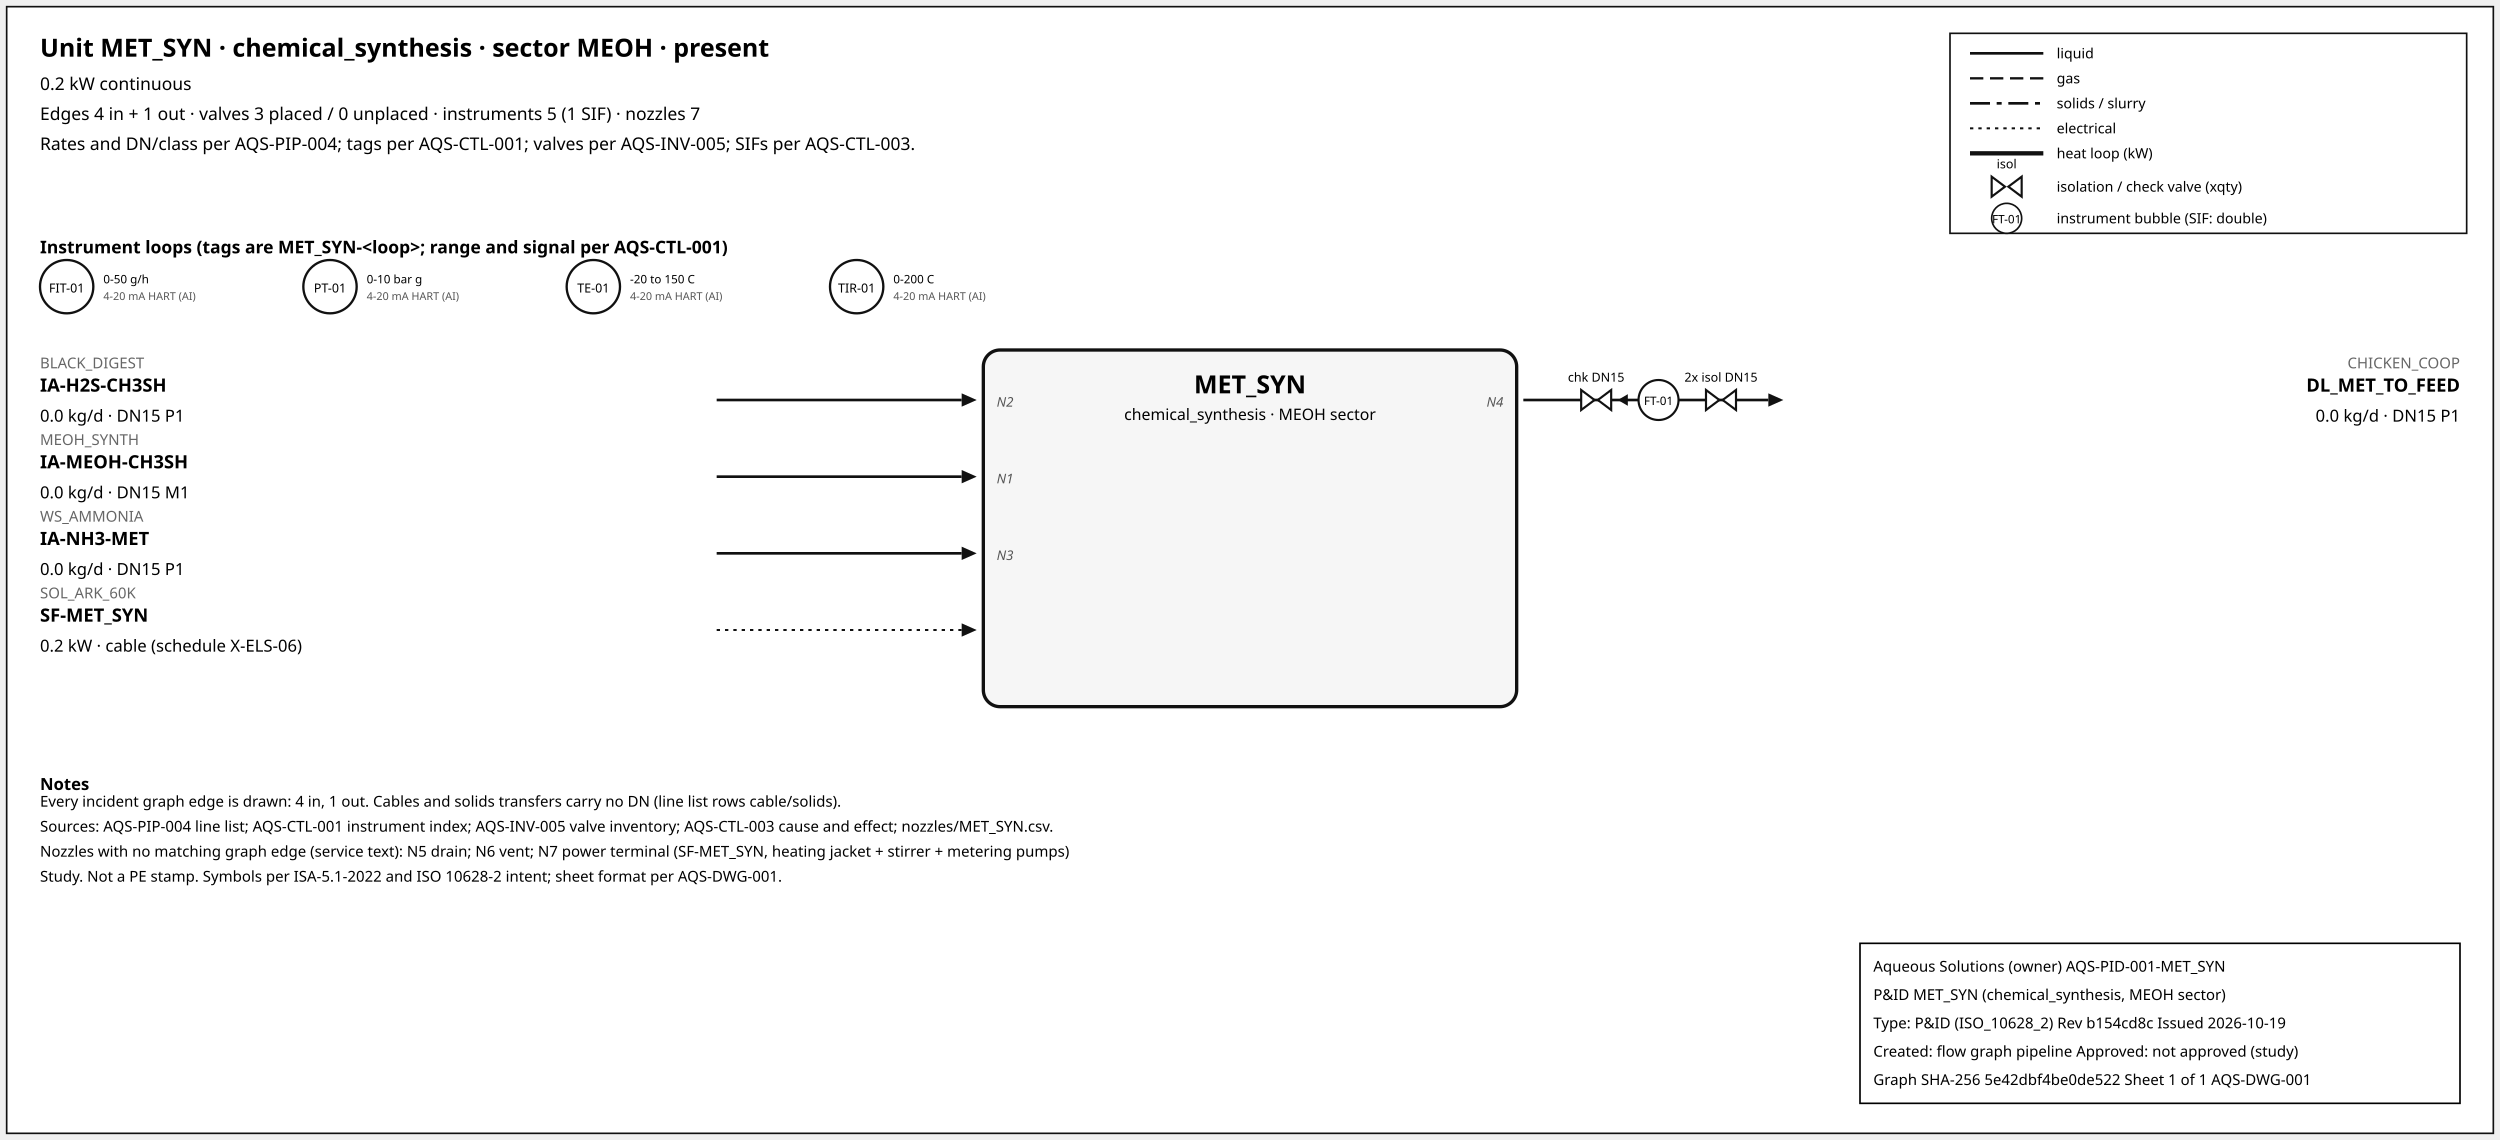
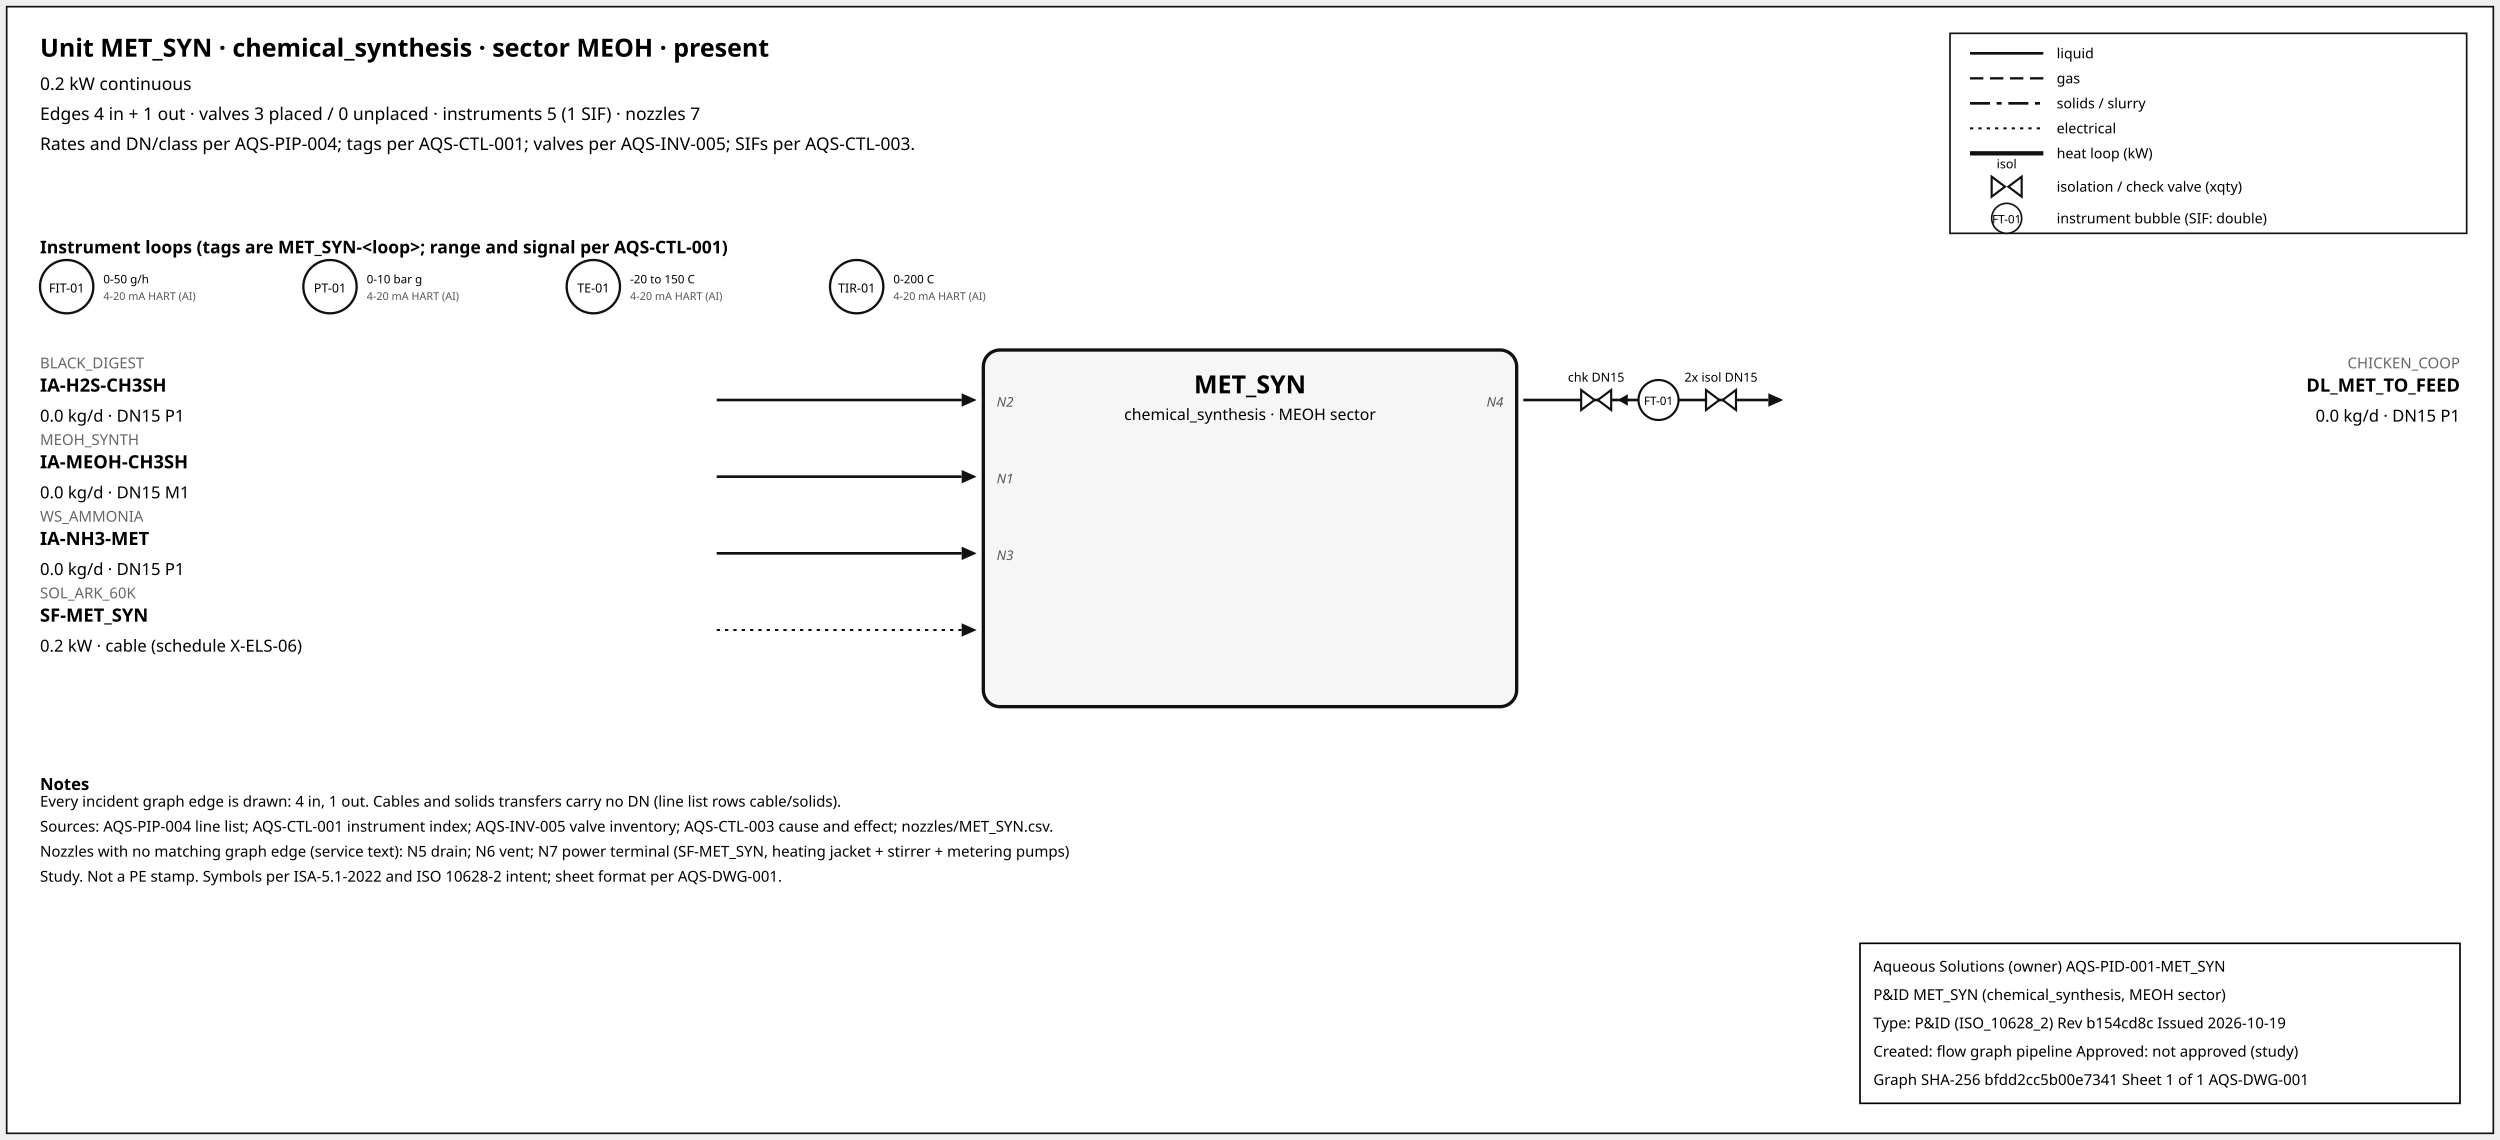
<svg xmlns="http://www.w3.org/2000/svg" width="1500" height="684" font-family="sans-serif">
  <rect x="4" y="4" width="1492" height="676" fill="white" stroke="#111" />
  <text x="24" y="34" font-size="15" font-weight="600">Unit MET_SYN · chemical_synthesis · sector MEOH · present</text>
  <text x="24" y="54" font-size="10.5">0.2 kW continuous</text>
  <text x="24" y="72" font-size="10.5">Edges 4 in + 1 out · valves 3 placed / 0 unplaced · instruments 5 (1 SIF) · nozzles 7</text>
  <text x="24" y="90" font-size="10.5">Rates and DN/class per AQS-PIP-004; tags per AQS-CTL-001; valves per AQS-INV-005; SIFs per AQS-CTL-003.</text>
  <rect x="1170" y="20" width="310" height="120" fill="white" stroke="#111" />
  <line x1="1182" y1="32" x2="1226" y2="32" stroke="#111" stroke-width="1.6" />
  <text x="1234" y="35" font-size="8.5">liquid</text>
  <line x1="1182" y1="47" x2="1226" y2="47" stroke="#111" stroke-width="1.4" stroke-dasharray="8,4" />
  <text x="1234" y="50" font-size="8.5">gas</text>
  <line x1="1182" y1="62" x2="1226" y2="62" stroke="#111" stroke-width="1.6" stroke-dasharray="12,4,3,4" />
  <text x="1234" y="65" font-size="8.5">solids / slurry</text>
  <line x1="1182" y1="77" x2="1226" y2="77" stroke="#111" stroke-width="1.2" stroke-dasharray="2,3" />
  <text x="1234" y="80" font-size="8.5">electrical</text>
  <line x1="1182" y1="92" x2="1226" y2="92" stroke="#111" stroke-width="2.6" />
  <text x="1234" y="95" font-size="8.5">heat loop (kW)</text>
  <path d="M 1195.0,106 L 1203.0,112 L 1195.0,118 Z M 1213.0,106 L 1205.0,112 L 1213.0,118 Z" fill="white" stroke="#111" stroke-width="1.3" />
  <text x="1204.0" y="101.0" font-size="7.5" text-anchor="middle">isol</text>
  <text x="1234" y="115" font-size="8.5">isolation / check valve (xqty)</text>
  <circle cx="1204" cy="131" r="9" fill="white" stroke="#111" />
  <text x="1204" y="134" font-size="7" text-anchor="middle">FT-01</text>
  <text x="1234" y="134" font-size="8.5">instrument bubble (SIF: double)</text>
  <text x="24" y="152" font-size="10.5" font-weight="600">Instrument loops (tags are MET_SYN-&lt;loop&gt;; range and signal per AQS-CTL-001)</text>
  <circle cx="40" cy="172" r="16" fill="white" stroke="#111" stroke-width="1.4" />
  <text x="40" y="175.5" font-size="7.5" text-anchor="middle">FIT-01</text>
  <text x="62" y="170" font-size="7">0-50 g/h</text>
  <text x="62" y="180" font-size="6.5" fill="#555">4-20 mA HART (AI)</text>
  <circle cx="198" cy="172" r="16" fill="white" stroke="#111" stroke-width="1.4" />
  <text x="198" y="175.5" font-size="7.5" text-anchor="middle">PT-01</text>
  <text x="220" y="170" font-size="7">0-10 bar g</text>
  <text x="220" y="180" font-size="6.5" fill="#555">4-20 mA HART (AI)</text>
  <circle cx="356" cy="172" r="16" fill="white" stroke="#111" stroke-width="1.4" />
  <text x="356" y="175.5" font-size="7.5" text-anchor="middle">TE-01</text>
  <text x="378" y="170" font-size="7">-20 to 150 C</text>
  <text x="378" y="180" font-size="6.5" fill="#555">4-20 mA HART (AI)</text>
  <circle cx="514" cy="172" r="16" fill="white" stroke="#111" stroke-width="1.4" />
  <text x="514" y="175.5" font-size="7.5" text-anchor="middle">TIR-01</text>
  <text x="536" y="170" font-size="7">0-200 C</text>
  <text x="536" y="180" font-size="6.5" fill="#555">4-20 mA HART (AI)</text>
  <rect x="590" y="210" width="320" height="214" rx="10" fill="#f6f6f6" stroke="#111" stroke-width="2" />
  <text x="750.0" y="236" font-size="15" font-weight="700" text-anchor="middle">MET_SYN</text>
  <text x="750.0" y="252" font-size="9.5" text-anchor="middle">chemical_synthesis · MEOH sector</text>
  <line x1="430" y1="240" x2="577" y2="240" stroke="#111" stroke-width="1.6" class="edge-in" />
  <polygon points="586,240 577,236 577,244" fill="#111" />
  <text x="24" y="221" font-size="9" fill="#666" text-anchor="start">BLACK_DIGEST</text>
  <text x="24" y="235" font-size="11" font-weight="600" text-anchor="start">IA-H2S-CH3SH</text>
  <text x="24" y="253" font-size="10" text-anchor="start">0.0 kg/d · DN15 P1</text>
  <text x="598" y="244" font-size="8" font-style="italic" fill="#555" text-anchor="start">N2</text>
  <line x1="430" y1="286" x2="577" y2="286" stroke="#111" stroke-width="1.6" class="edge-in" />
  <polygon points="586,286 577,282 577,290" fill="#111" />
  <text x="24" y="267" font-size="9" fill="#666" text-anchor="start">MEOH_SYNTH</text>
  <text x="24" y="281" font-size="11" font-weight="600" text-anchor="start">IA-MEOH-CH3SH</text>
  <text x="24" y="299" font-size="10" text-anchor="start">0.0 kg/d · DN15 M1</text>
  <text x="598" y="290" font-size="8" font-style="italic" fill="#555" text-anchor="start">N1</text>
  <line x1="430" y1="332" x2="577" y2="332" stroke="#111" stroke-width="1.6" class="edge-in" />
  <polygon points="586,332 577,328 577,336" fill="#111" />
  <text x="24" y="313" font-size="9" fill="#666" text-anchor="start">WS_AMMONIA</text>
  <text x="24" y="327" font-size="11" font-weight="600" text-anchor="start">IA-NH3-MET</text>
  <text x="24" y="345" font-size="10" text-anchor="start">0.0 kg/d · DN15 P1</text>
  <text x="598" y="336" font-size="8" font-style="italic" fill="#555" text-anchor="start">N3</text>
  <line x1="430" y1="378" x2="577" y2="378" stroke="#111" stroke-width="1.2" stroke-dasharray="2,3" class="edge-in" />
  <polygon points="586,378 577,374 577,382" fill="#111" />
  <text x="24" y="359" font-size="9" fill="#666" text-anchor="start">SOL_ARK_60K</text>
  <text x="24" y="373" font-size="11" font-weight="600" text-anchor="start">SF-MET_SYN</text>
  <text x="24" y="391" font-size="10" text-anchor="start">0.2 kW · cable (schedule X-ELS-06)</text>
  <line x1="914" y1="240" x2="1061" y2="240" stroke="#111" stroke-width="1.6" class="edge-out" />
  <polygon points="1070,240 1061,236 1061,244" fill="#111" />
  <text x="1476" y="221" font-size="9" fill="#666" text-anchor="end">CHICKEN_COOP</text>
  <text x="1476" y="235" font-size="11" font-weight="600" text-anchor="end">DL_MET_TO_FEED</text>
  <text x="1476" y="253" font-size="10" text-anchor="end">0.0 kg/d · DN15 P1</text>
  <text x="902" y="244" font-size="8" font-style="italic" fill="#555" text-anchor="end">N4</text>
  <line x1="979.7" y1="240" x2="971.7" y2="240" stroke="#111" stroke-width="1.2" />
  <polygon points="970.7,240 976.7,236.5 976.7,243.5" fill="#111" />
  <path d="M 948.7,234 L 956.7,240 L 948.7,246 Z M 966.7,234 L 958.7,240 L 966.7,246 Z" fill="white" stroke="#111" stroke-width="1.3" />
  <text x="957.7" y="229.0" font-size="7.5" text-anchor="middle">chk DN15</text>
  <path d="M 1023.6,234 L 1031.6,240 L 1023.6,246 Z M 1041.6,234 L 1033.6,240 L 1041.6,246 Z" fill="white" stroke="#111" stroke-width="1.3" />
  <text x="1032.6" y="229.0" font-size="7.5" text-anchor="middle">2x isol DN15</text>
  <circle cx="995.12" cy="240" r="12" fill="white" stroke="#111" stroke-width="1.3" />
  <text x="995.12" y="243" font-size="7" text-anchor="middle">FT-01</text>
  <text x="24" y="474" font-size="10" font-weight="600">Notes</text>
  <text x="24" y="484" font-size="9">Every incident graph edge is drawn: 4 in, 1 out. Cables and solids transfers carry no DN (line list rows cable/solids).</text>
  <text x="24" y="499" font-size="9">Sources: AQS-PIP-004 line list; AQS-CTL-001 instrument index; AQS-INV-005 valve inventory; AQS-CTL-003 cause and effect; nozzles/MET_SYN.csv.</text>
  <text x="24" y="514" font-size="9">Nozzles with no matching graph edge (service text): N5 drain; N6 vent; N7 power terminal (SF-MET_SYN, heating jacket + stirrer + metering pumps)</text>
  <text x="24" y="529" font-size="9">Study. Not a PE stamp. Symbols per ISA-5.1-2022 and ISO 10628-2 intent; sheet format per AQS-DWG-001.</text>
  <g id="aqs-title-block">
    <rect x="1116" y="566" width="360" height="96" fill="white" stroke="black" stroke-width="1" />
    <text x="1124" y="583" font-size="9">Aqueous Solutions (owner)   AQS-PID-001-MET_SYN</text>
    <text x="1124" y="600" font-size="9">P&amp;ID MET_SYN (chemical_synthesis, MEOH sector)</text>
    <text x="1124" y="617" font-size="9">Type: P&amp;ID (ISO_10628_2)   Rev b154cd8c   Issued 2026-10-19</text>
    <text x="1124" y="634" font-size="9">Created: flow graph pipeline   Approved: not approved (study)</text>
-     <text x="1124" y="651" font-size="9">Graph SHA-256 5e42dbf4be0de522   Sheet 1 of 1   AQS-DWG-001</text>
+     <text x="1124" y="651" font-size="9">Graph SHA-256 bfdd2cc5b00e7341   Sheet 1 of 1   AQS-DWG-001</text>
  </g>
</svg>
